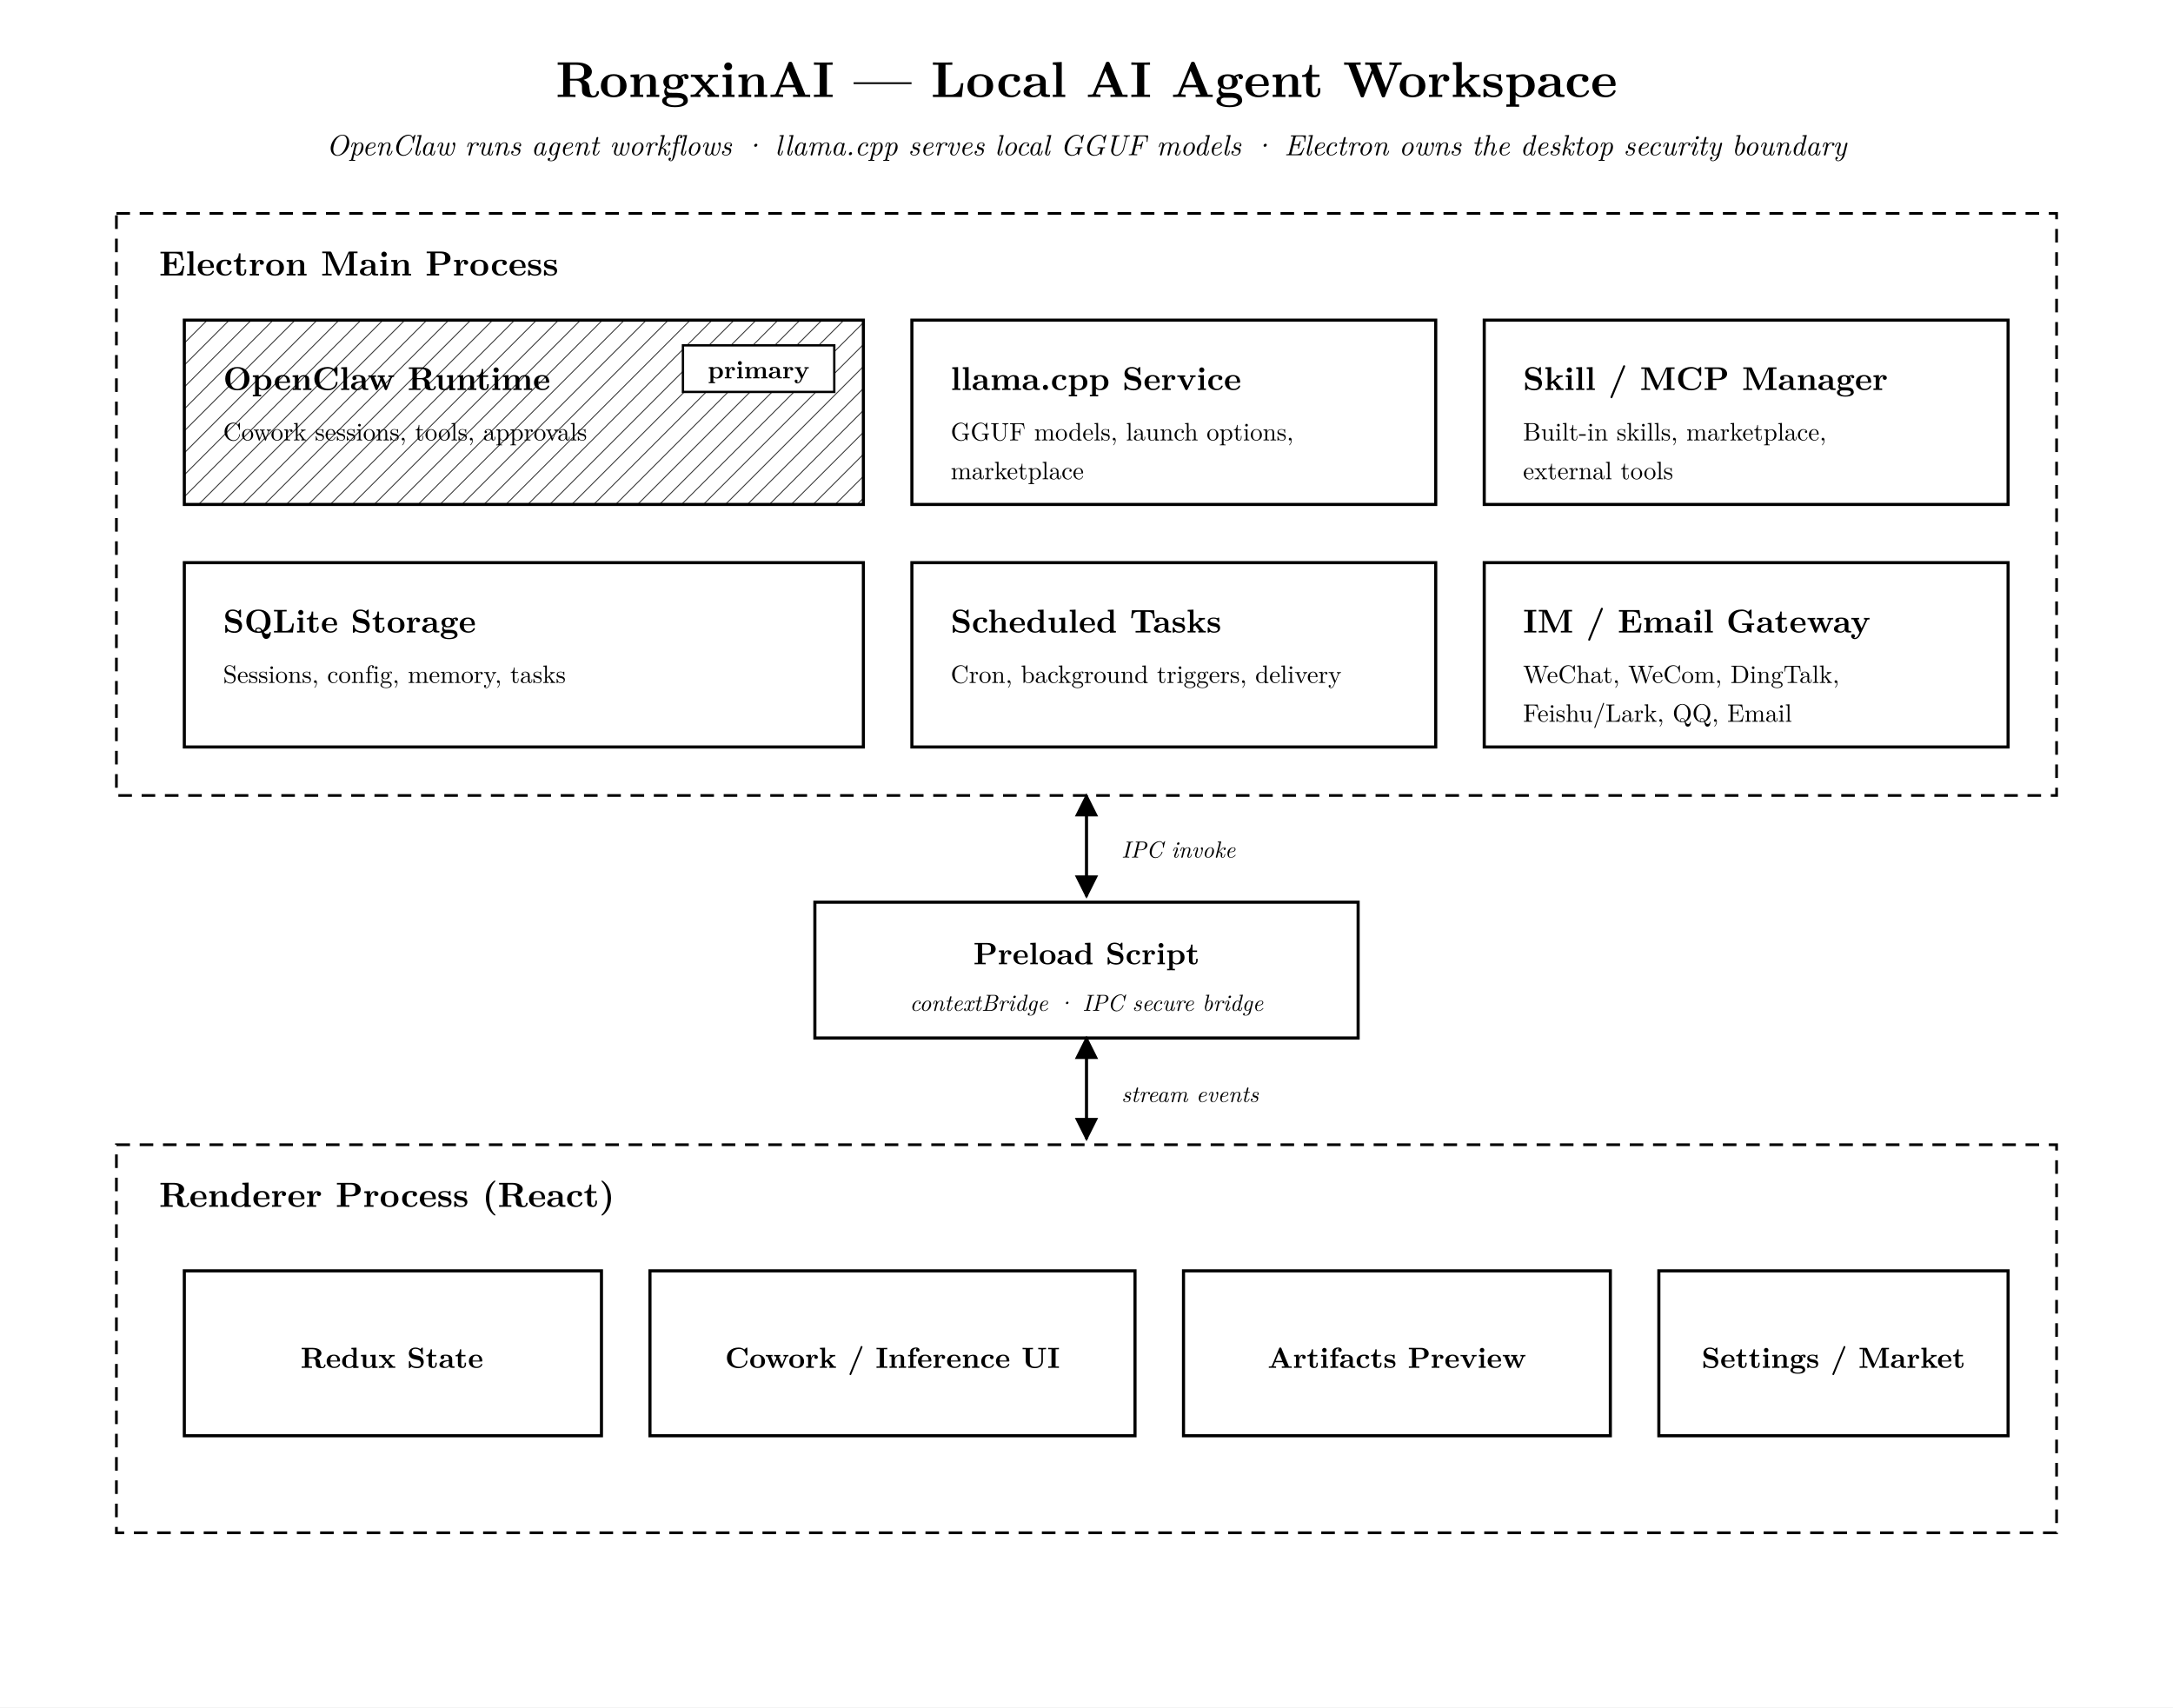
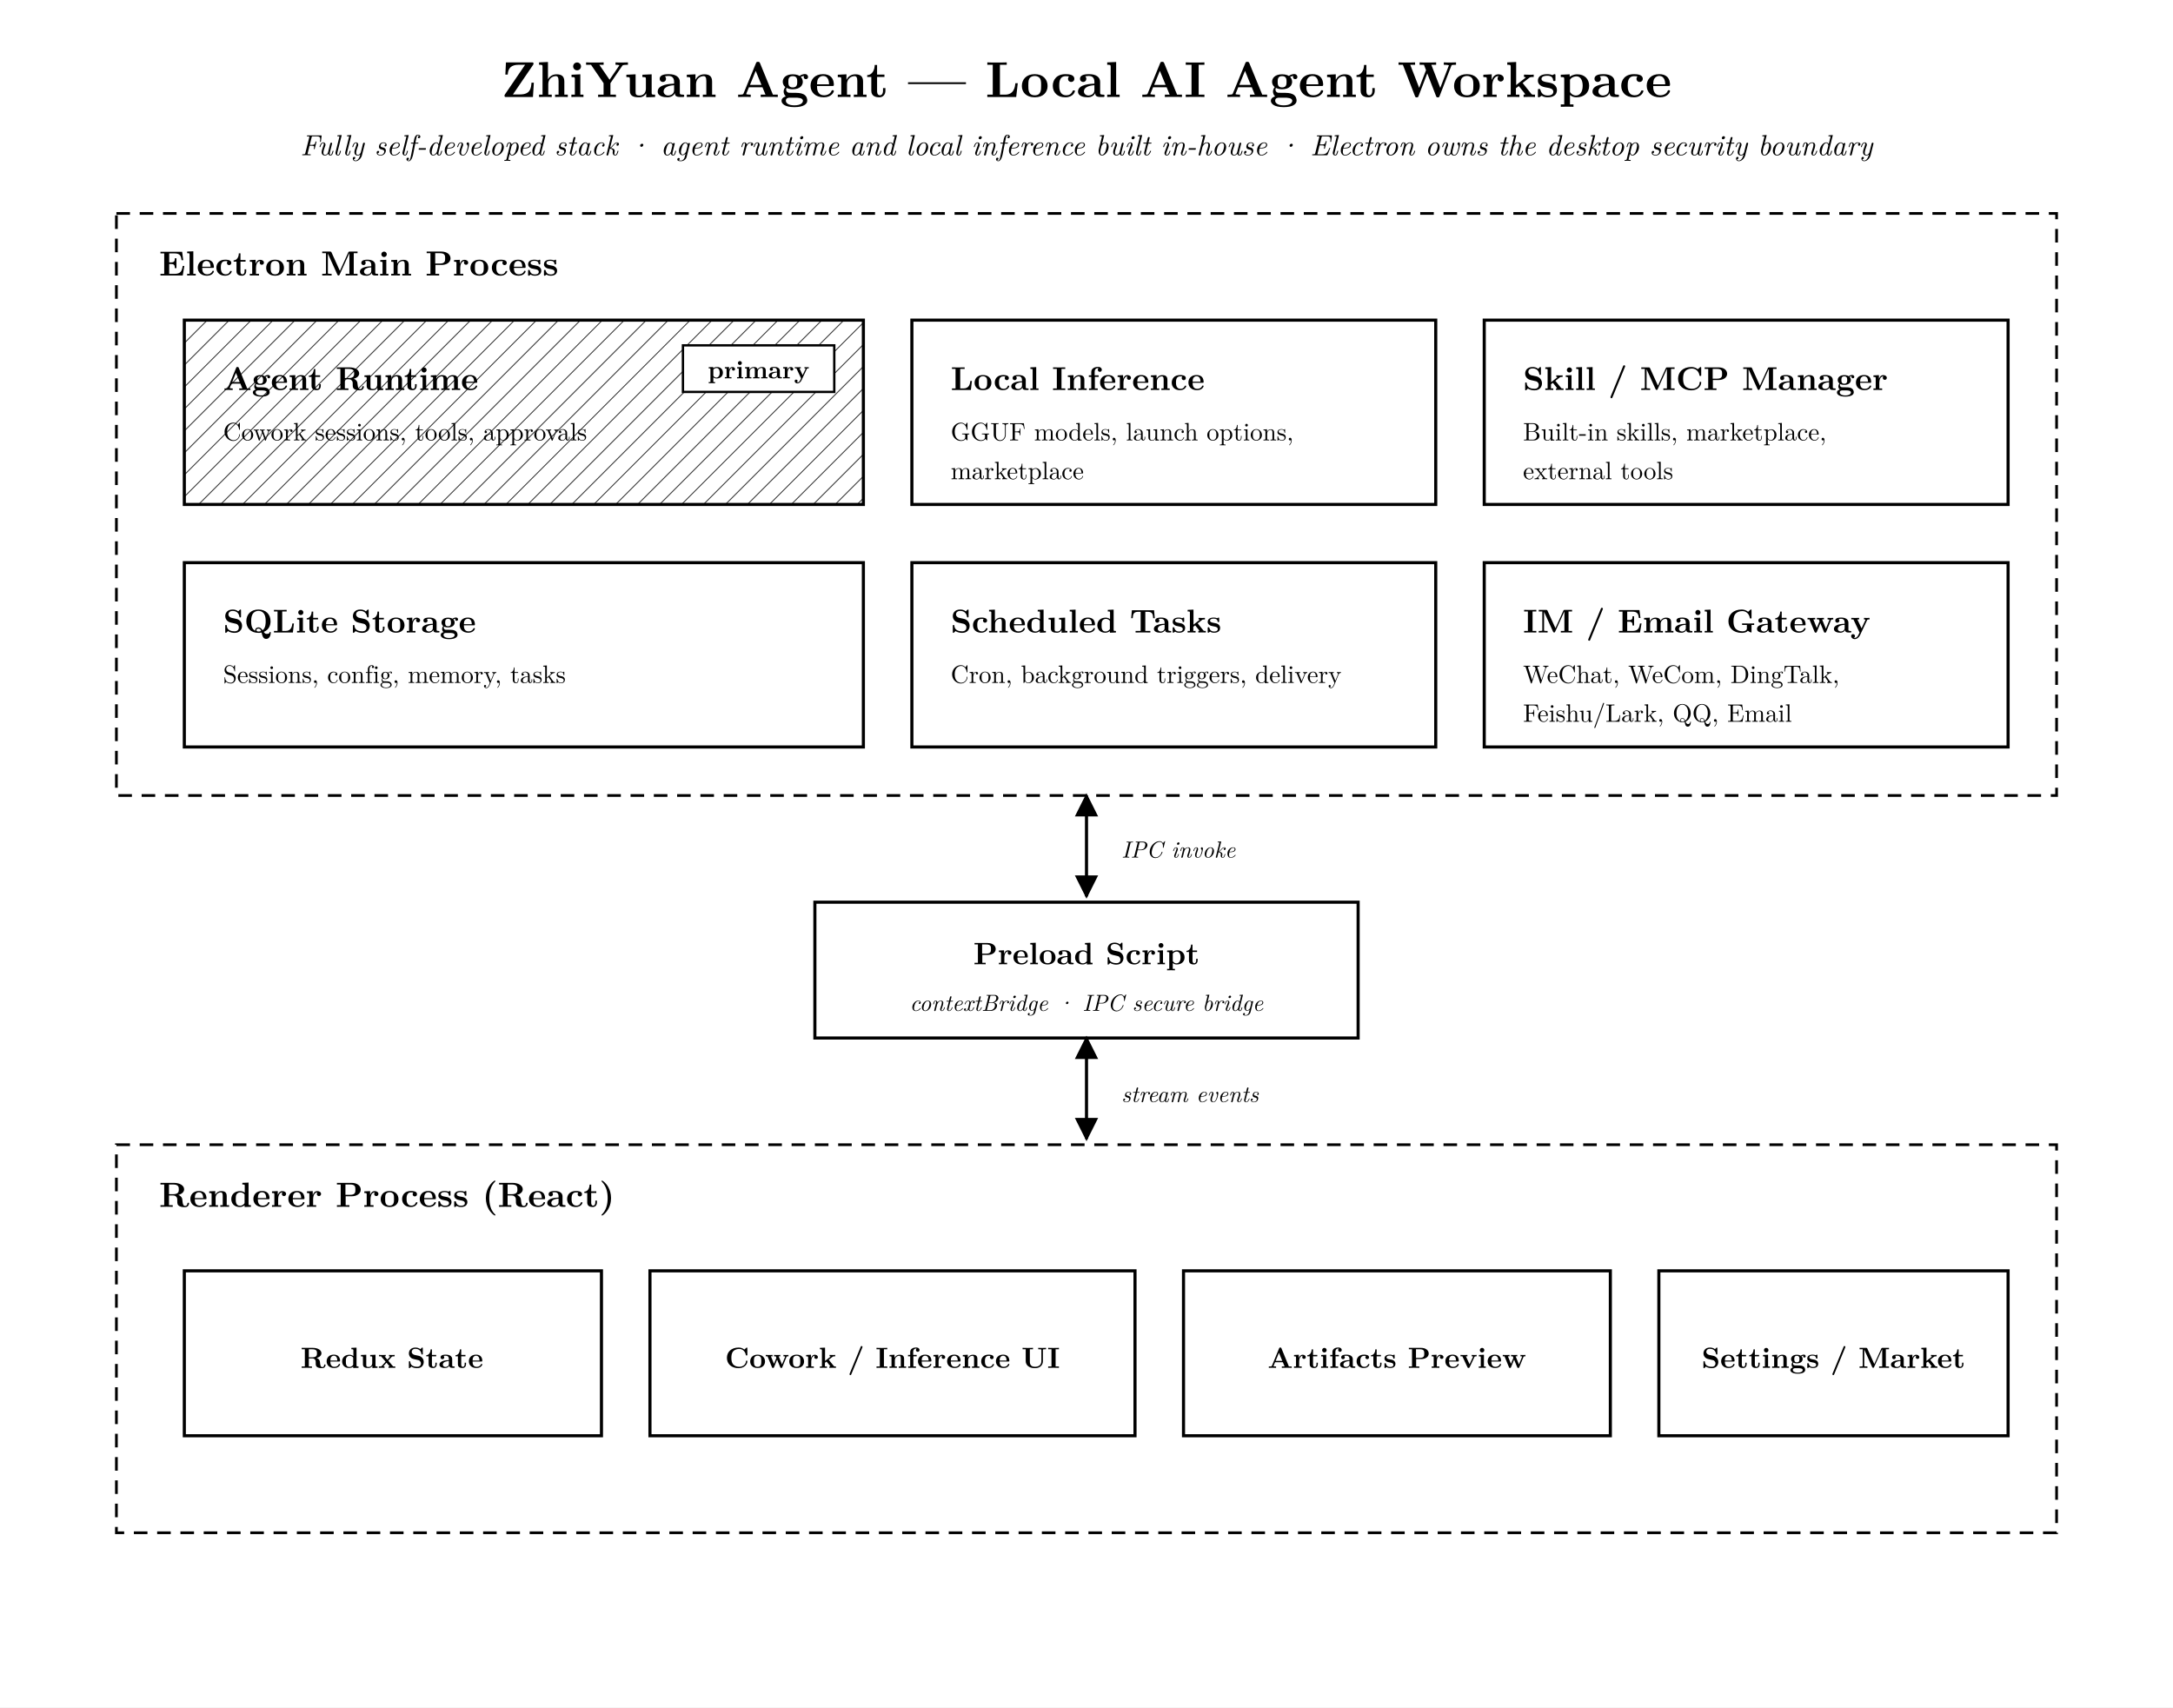
<svg xmlns="http://www.w3.org/2000/svg" width="1120" height="880" viewBox="0 0 1120 880" fill="none">
  <defs>
    <pattern id="hatch" width="8" height="8" patternTransform="rotate(45)" patternUnits="userSpaceOnUse">
      <line x1="0" y1="0" x2="0" y2="8" stroke="#000" stroke-width="0.7" />
    </pattern>
    <marker id="arr" viewBox="0 0 10 10" refX="9" refY="5" markerWidth="7.5" markerHeight="7.5" orient="auto-start-reverse">
      <path d="M0,0 L10,5 L0,10 z" fill="#000" />
    </marker>
    <style>
      text { fill: #000; font-family: 'Latin Modern Roman', 'CMU Serif', 'STIX Two Text', 'Times New Roman', serif; }
      .t0 { font-size: 26px; font-weight: 700; }
      .t1 { font-size: 15px; font-style: italic; }
      .t2 { font-size: 18px; font-weight: 700; }
      .t3 { font-size: 17px; font-weight: 700; }
      .t4 { font-size: 13px; }
      .t5 { font-size: 16px; font-weight: 700; }
      .t6 { font-size: 12px; font-style: italic; }
      .t7 { font-size: 15px; font-weight: 700; }
      .box { fill: #fff; stroke: #000; stroke-width: 1.6; }
      .grp { fill: none; stroke: #000; stroke-width: 1.4; stroke-dasharray: 7 5; }
      .ln  { stroke: #000; stroke-width: 1.6; }
    </style>
  </defs>
  <rect width="1120" height="880" fill="#fff" />
-   <text x="560" y="50" text-anchor="middle" class="t0">RongxinAI — Local AI Agent Workspace</text>
-   <text x="560" y="80" text-anchor="middle" class="t1">OpenClaw runs agent workflows · llama.cpp serves local GGUF models · Electron owns the desktop security boundary</text>
+   <text x="560" y="50" text-anchor="middle" class="t0">ZhiYuan Agent — Local AI Agent Workspace</text>
+   <text x="560" y="80" text-anchor="middle" class="t1">Fully self-developed stack · agent runtime and local inference built in-house · Electron owns the desktop security boundary</text>
  <rect x="60" y="110" width="1000" height="300" class="grp" />
  <text x="82" y="142" class="t2">Electron Main Process</text>
  <rect x="95" y="165" width="350" height="95" fill="url(#hatch)" stroke="#000" stroke-width="1.6" />
-   <text x="115" y="201" class="t3">OpenClaw Runtime</text>
+   <text x="115" y="201" class="t3">Agent Runtime</text>
  <text x="115" y="227" class="t4">Cowork sessions, tools, approvals</text>
  <rect x="352" y="178" width="78" height="24" fill="#fff" stroke="#000" stroke-width="1.2" />
  <text x="391" y="195" text-anchor="middle" class="t4" font-weight="700">primary</text>
  <rect x="470" y="165" width="270" height="95" class="box" />
-   <text x="490" y="201" class="t3">llama.cpp Service</text>
+   <text x="490" y="201" class="t3">Local Inference</text>
  <text x="490" y="227" class="t4">GGUF models, launch options,</text>
  <text x="490" y="247" class="t4">marketplace</text>
  <rect x="765" y="165" width="270" height="95" class="box" />
  <text x="785" y="201" class="t3">Skill / MCP Manager</text>
  <text x="785" y="227" class="t4">Built-in skills, marketplace,</text>
  <text x="785" y="247" class="t4">external tools</text>
  <rect x="95" y="290" width="350" height="95" class="box" />
  <text x="115" y="326" class="t3">SQLite Storage</text>
  <text x="115" y="352" class="t4">Sessions, config, memory, tasks</text>
  <rect x="470" y="290" width="270" height="95" class="box" />
  <text x="490" y="326" class="t3">Scheduled Tasks</text>
  <text x="490" y="352" class="t4">Cron, background triggers, delivery</text>
  <rect x="765" y="290" width="270" height="95" class="box" />
  <text x="785" y="326" class="t3">IM / Email Gateway</text>
  <text x="785" y="352" class="t4">WeChat, WeCom, DingTalk,</text>
  <text x="785" y="372" class="t4">Feishu/Lark, QQ, Email</text>
  <line x1="560" y1="410" x2="560" y2="462" class="ln" marker-start="url(#arr)" marker-end="url(#arr)" />
  <text x="578" y="442" class="t6">IPC invoke</text>
  <rect x="420" y="465" width="280" height="70" class="box" />
  <text x="560" y="497" text-anchor="middle" class="t5">Preload Script</text>
  <text x="560" y="521" text-anchor="middle" class="t6">contextBridge · IPC secure bridge</text>
  <line x1="560" y1="535" x2="560" y2="587" class="ln" marker-start="url(#arr)" marker-end="url(#arr)" />
  <text x="578" y="568" class="t6">stream events</text>
  <rect x="60" y="590" width="1000" height="200" class="grp" />
  <text x="82" y="622" class="t2">Renderer Process (React)</text>
  <rect x="95" y="655" width="215" height="85" class="box" />
  <text x="202" y="705" text-anchor="middle" class="t7">Redux State</text>
  <rect x="335" y="655" width="250" height="85" class="box" />
  <text x="460" y="705" text-anchor="middle" class="t7">Cowork / Inference UI</text>
  <rect x="610" y="655" width="220" height="85" class="box" />
  <text x="720" y="705" text-anchor="middle" class="t7">Artifacts Preview</text>
  <rect x="855" y="655" width="180" height="85" class="box" />
  <text x="945" y="705" text-anchor="middle" class="t7">Settings / Market</text>
</svg>
